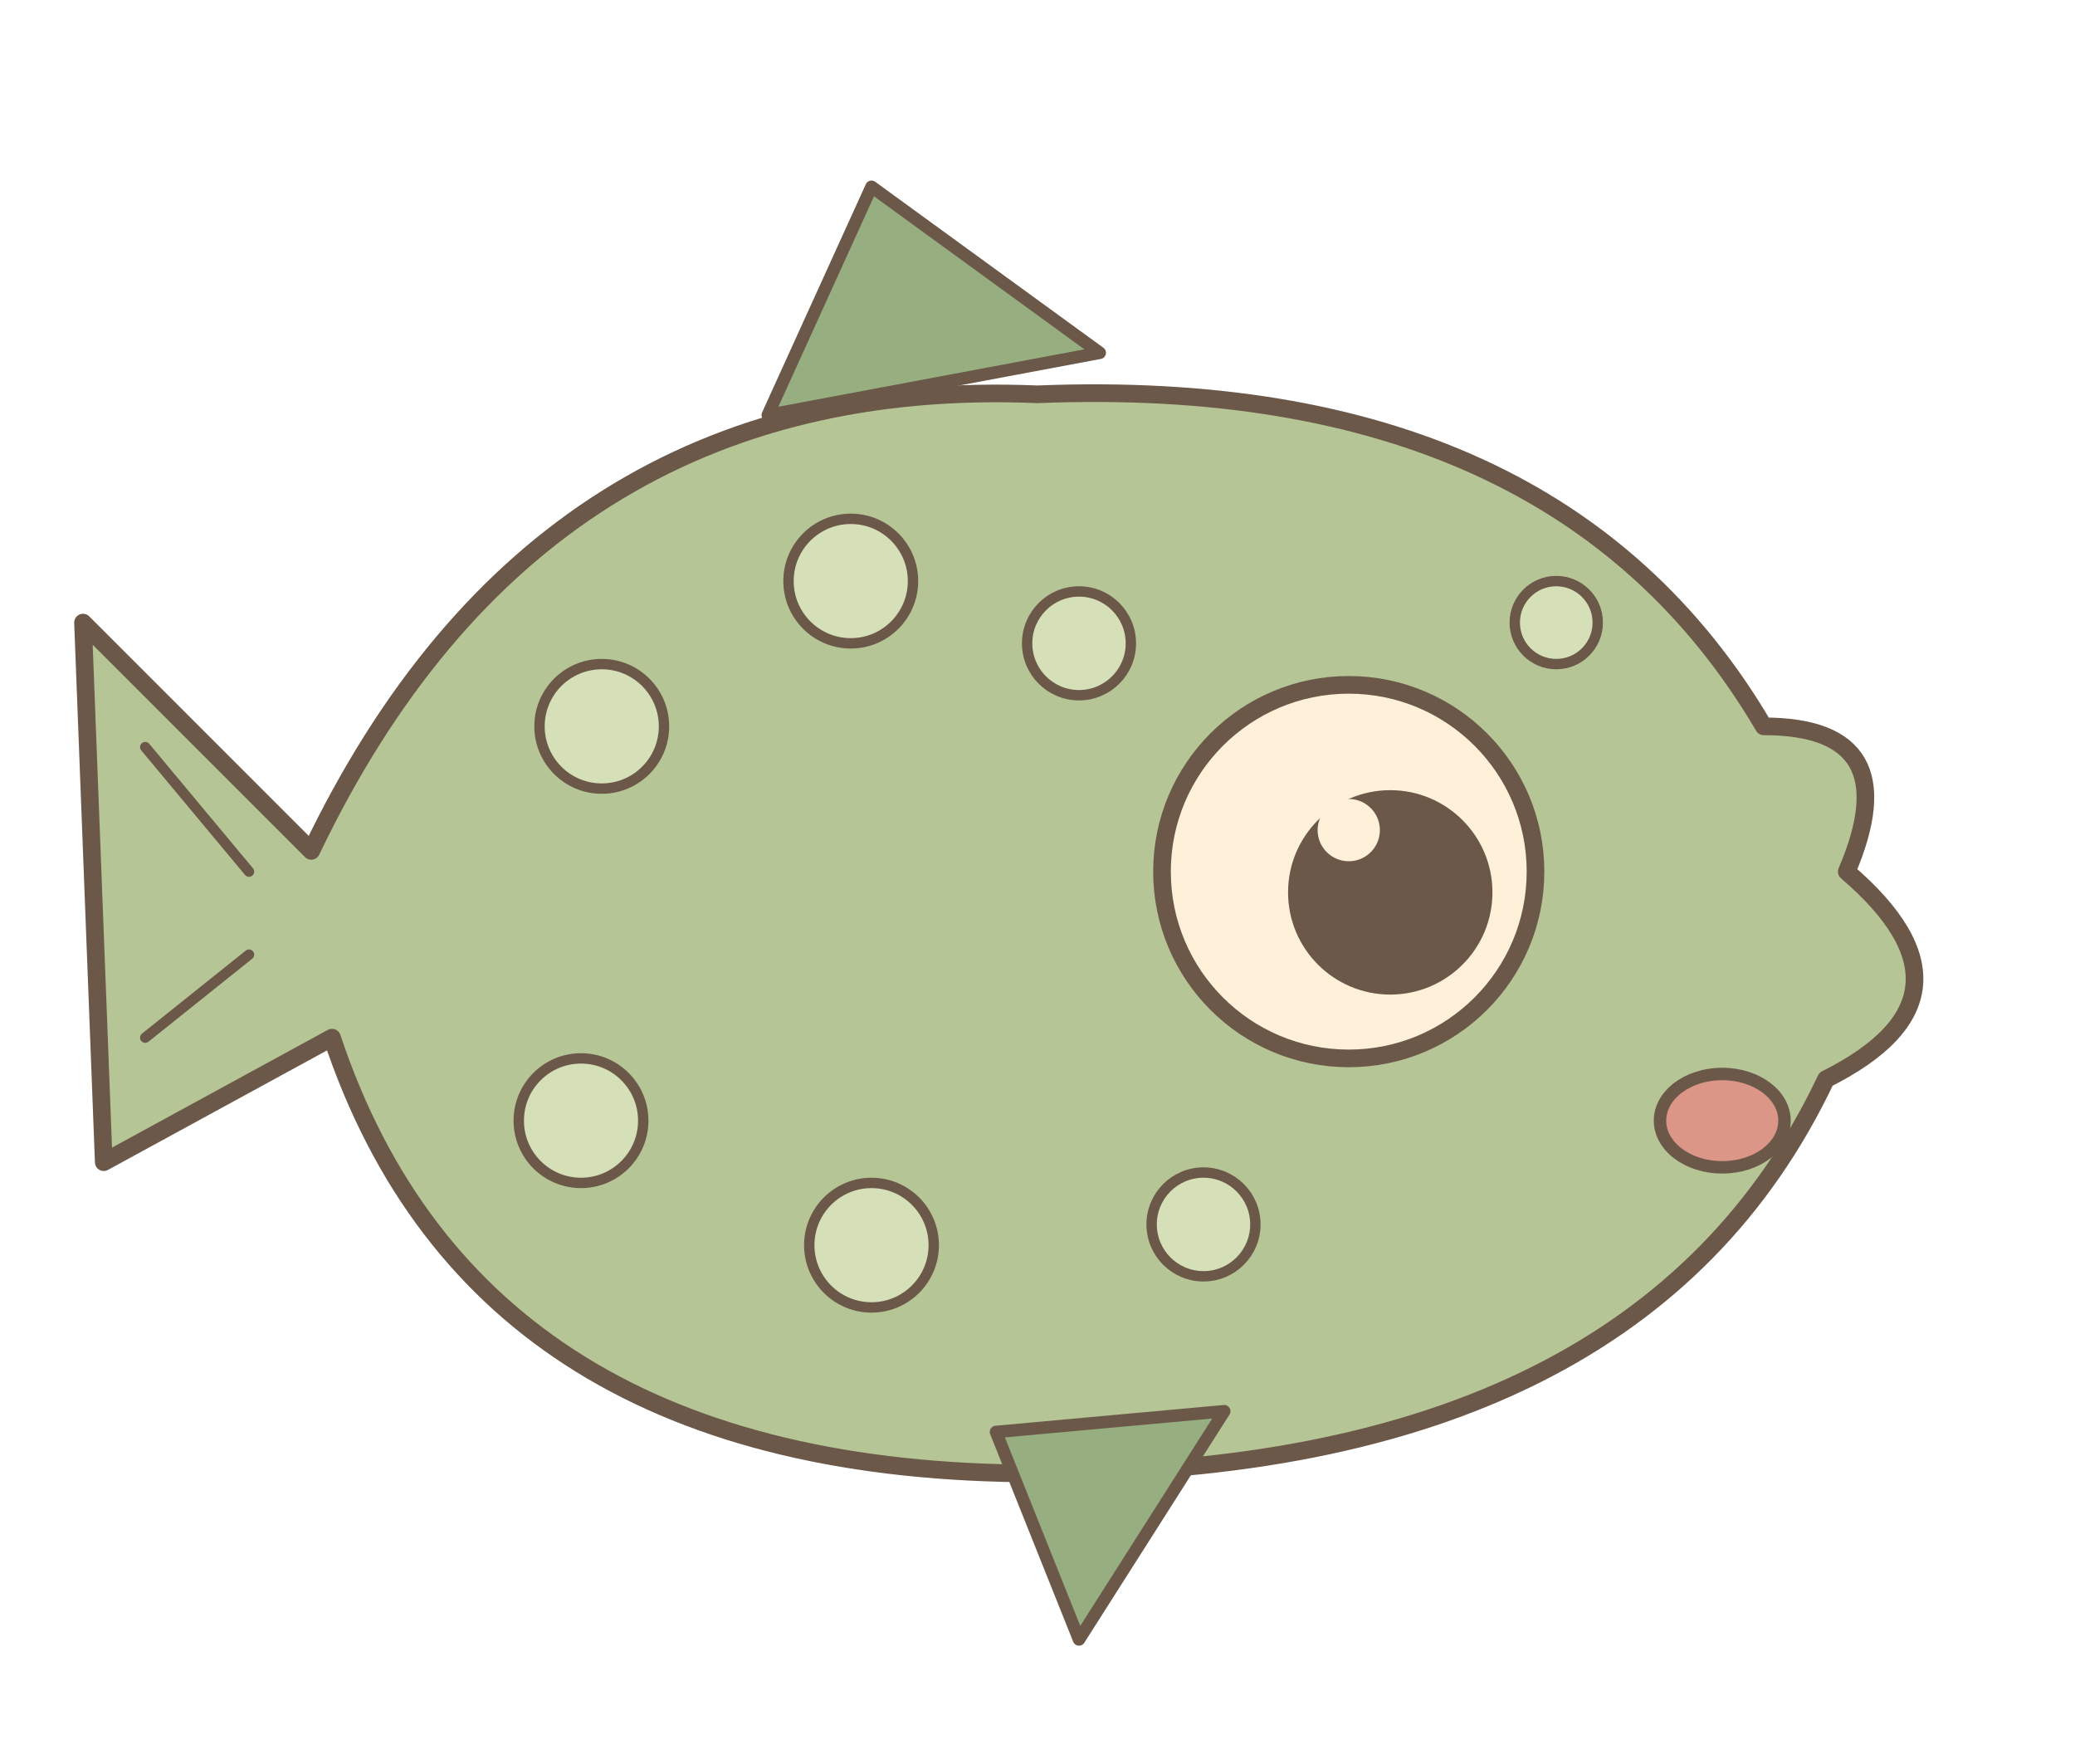
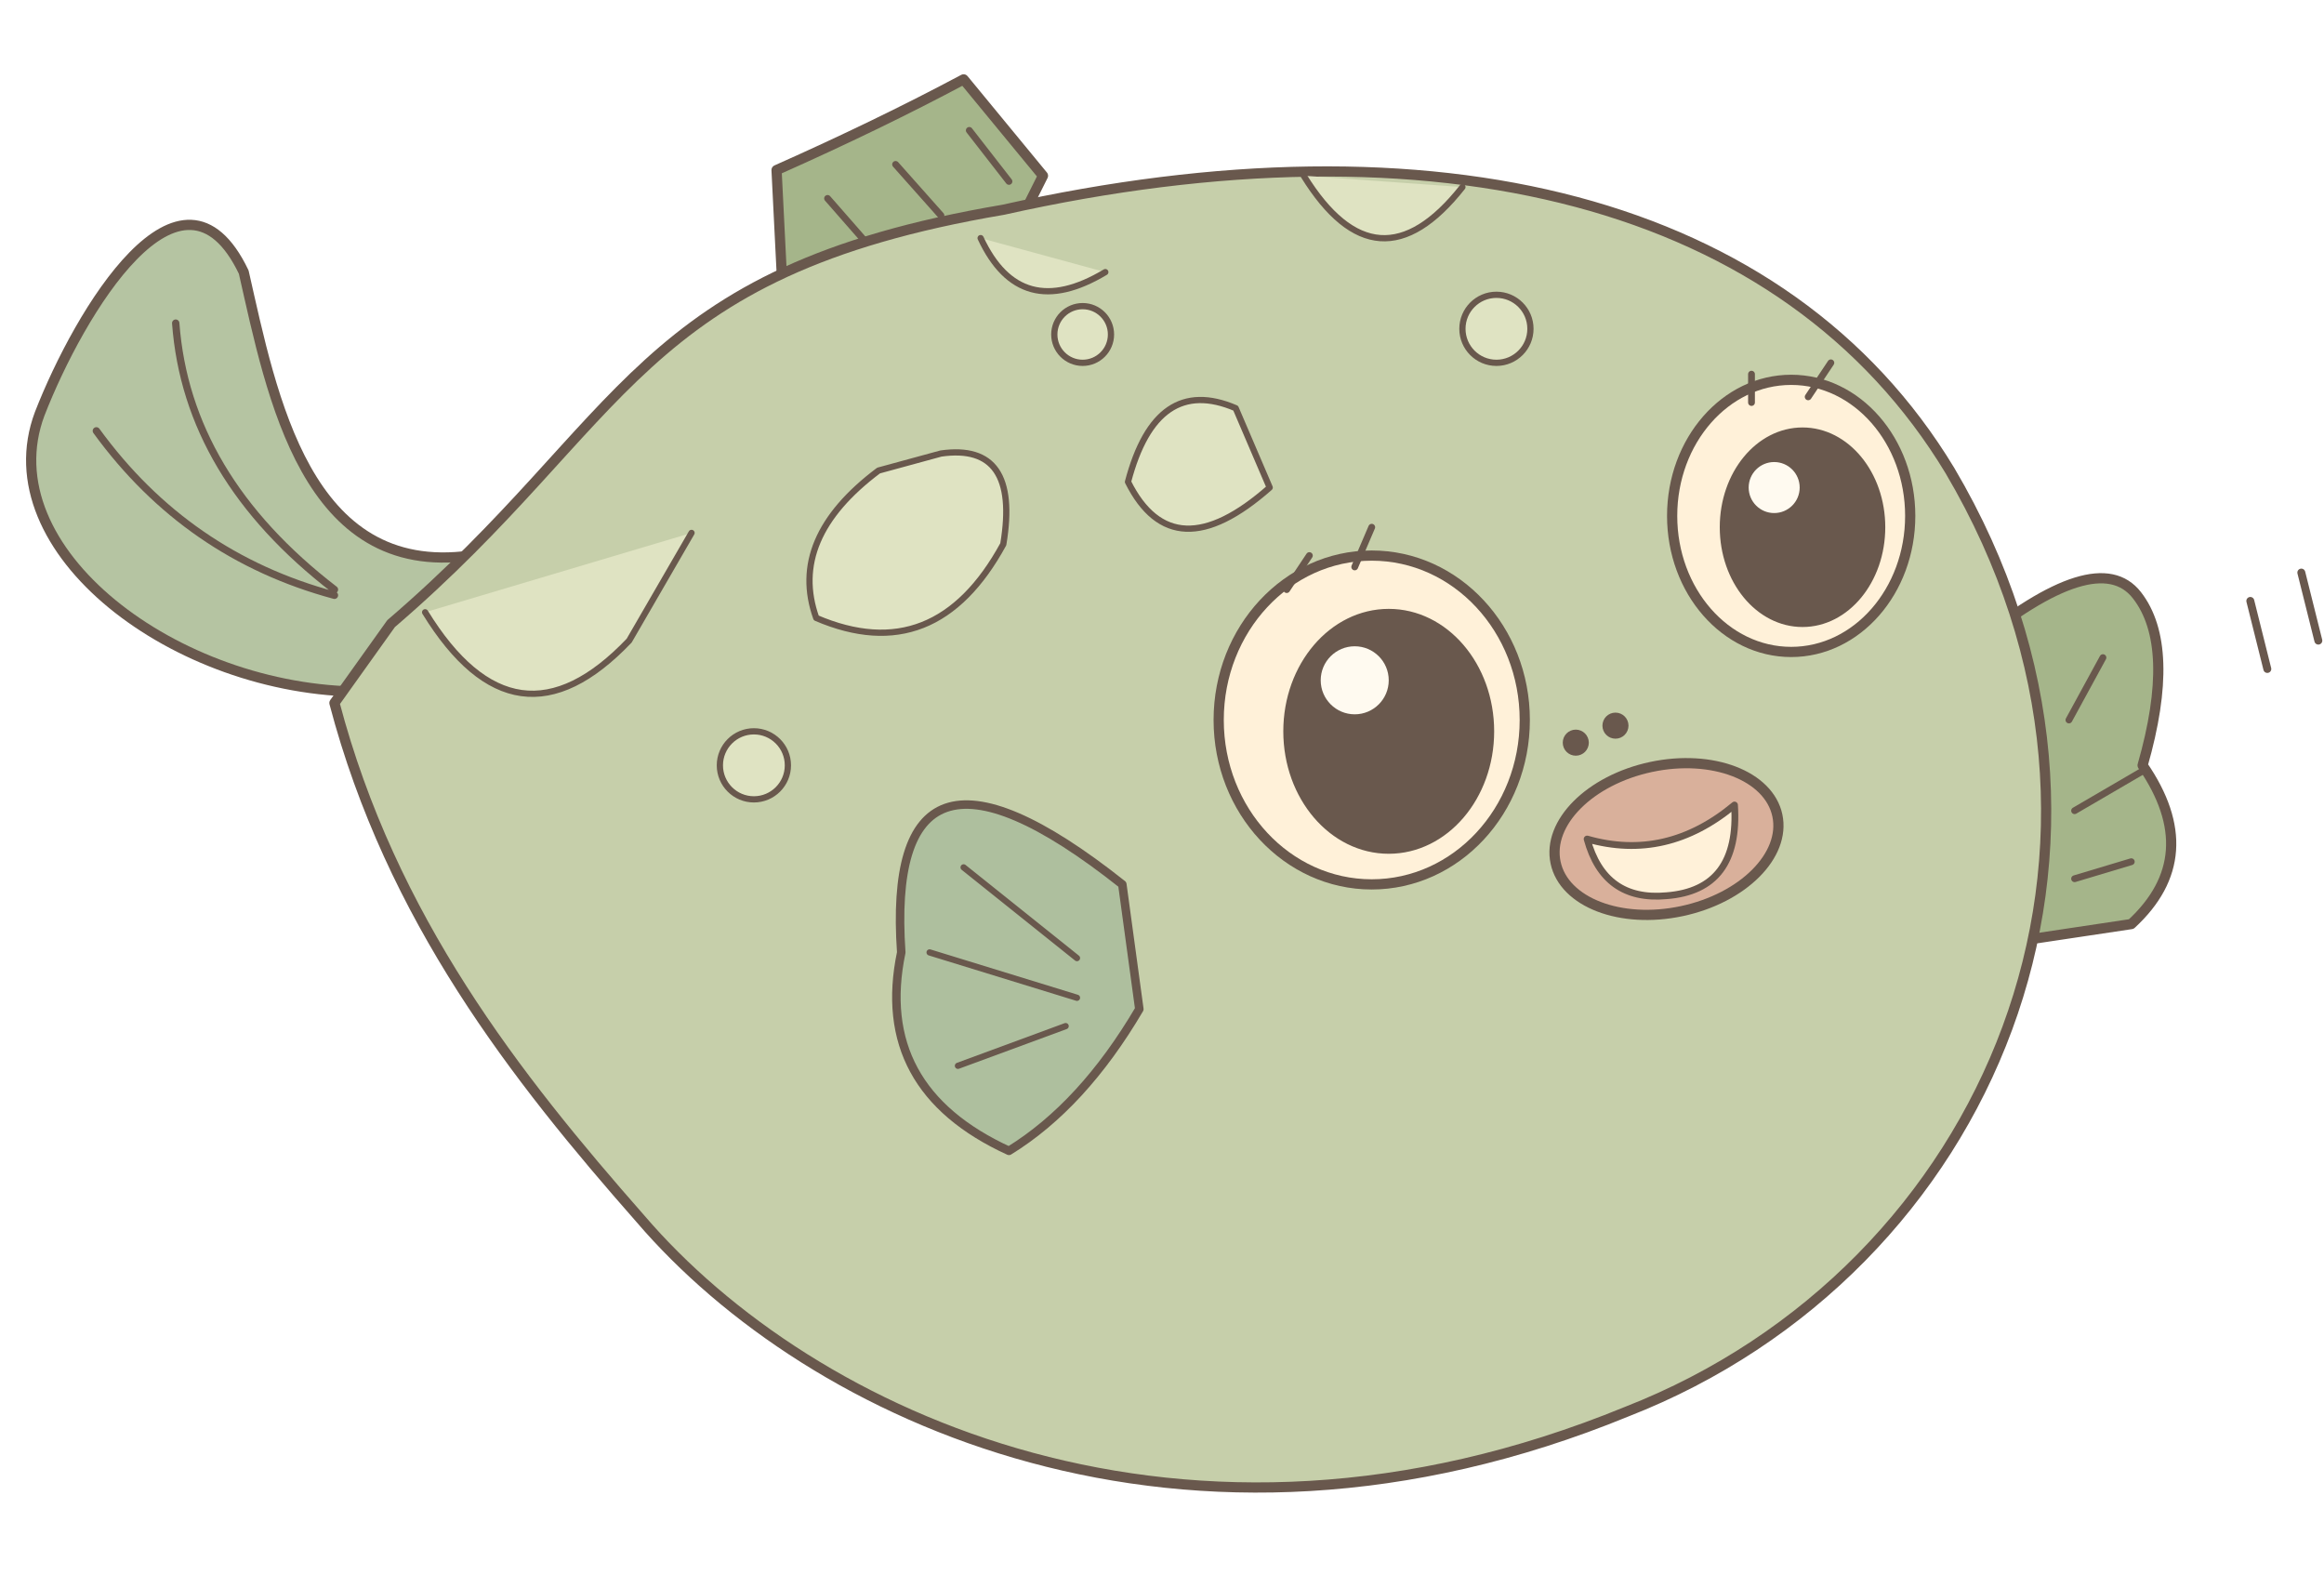
- <svg xmlns="http://www.w3.org/2000/svg" viewBox="0 0 200 170" fill="none" stroke="#6c5849" stroke-width="1.7" stroke-linecap="round" stroke-linejoin="round">
-   <path d="M30 82L8 60L10 112L32 100Q46 142 100 142Q158 142 176 104Q192 96 178 84Q184 70 170 70Q150 36 100 38Q52 36 30 82Z" fill="#b5c595" />
-   <path d="M74 40L84 18L106 34Z" fill="#96ae80" stroke-width="1.2" />
-   <path d="M96 138L104 158L118 136Z" fill="#96ae80" stroke-width="1.2" />
-   <g fill="#d5dfb8" stroke-width="1">
-     <circle cx="58" cy="70" r="6" />
-     <circle cx="82" cy="56" r="6" />
-     <circle cx="104" cy="62" r="5" />
-     <circle cx="56" cy="108" r="6" />
-     <circle cx="84" cy="120" r="6" />
-     <circle cx="116" cy="118" r="5" />
-     <circle cx="150" cy="60" r="4" />
-   </g>
-   <circle cx="130" cy="84" r="18" fill="#fff0d9" />
-   <circle cx="134" cy="86" r="9" fill="#6c5849" />
-   <circle cx="130" cy="80" r="3" fill="#fff0d9" stroke="none" />
-   <ellipse cx="166" cy="108" rx="6" ry="4.5" fill="#dc9688" stroke-width="1.2" />
-   <path d="M14 72l10 12M14 100l10-8" stroke-width="1" />
+ <svg xmlns="http://www.w3.org/2000/svg" viewBox="0 0 410 280" fill="none" stroke="#69584d" stroke-width="1.8" stroke-linecap="round" stroke-linejoin="round">
+   <path d="M83 98C54 102 48 70 43 48C32 25 14 55 7 73C-2 97 31 122 64 122" fill="#b5c4a2" />
+   <path d="M17 76Q33 98 59 105M31 57Q33 84 59 104" stroke-width="1.3" />
+   <path d="M138 50L137 30Q155 22 170 14L184 31L174 51" fill="#a5b58a" />
+   <path d="M146 35L153 43M158 29L166 38M171 23L178 32" stroke-width="1.2" />
+   <path d="M348 114Q370 96 377 105Q384 114 378 135Q389 151 376 163L356 166" fill="#a5b58a" />
+   <path d="M371 116L365 127M378 136L366 143M376 152L366 155" stroke-width="1.2" />
+   <path d="M69 110C111 74 112 48 177 37C253 20 315 35 344 83C383 149 351 224 287 249C209 281 143 250 113 215C91 190 69 162 59 124Z" fill="#c6cfaa" />
+   <path d="M75 108Q91 134 111 113L122 94M173 42Q180 57 195 48M230 31Q243 52 258 33" fill="#dfe3c2" stroke-width="1.1" />
+   <path d="M155 83Q139 95 144 109Q165 118 177 96Q180 78 166 80ZM218 72Q204 66 199 85Q207 101 224 86Z" fill="#dfe3c2" stroke-width="1.1" />
+   <circle cx="133" cy="135" r="6" fill="#dfe3c2" stroke-width="1.1" />
+   <circle cx="191" cy="59" r="5" fill="#dfe3c2" stroke-width="1.1" />
+   <circle cx="264" cy="58" r="6" fill="#dfe3c2" stroke-width="1.1" />
+   <path d="M198 156C169 133 157 139 159 168Q154 192 178 203Q191 195 201 178Z" fill="#aebf9e" stroke-width="1.5" />
+   <path d="M170 153L190 169M164 168L190 176M169 188L188 181" stroke-width="1.1" />
+   <ellipse cx="242" cy="127" rx="27" ry="29" fill="#fff1d9" />
+   <ellipse cx="245" cy="129" rx="18" ry="21" fill="#69584d" stroke-width="1.2" />
+   <ellipse cx="316" cy="91" rx="21" ry="24" fill="#fff1d9" />
+   <ellipse cx="318" cy="93" rx="14" ry="17" fill="#69584d" stroke-width="1.2" />
+   <circle cx="239" cy="120" r="6" fill="#fffaf0" stroke="none" />
+   <circle cx="313" cy="86" r="4.5" fill="#fffaf0" stroke="none" />
+   <path d="M227 104L231 98M239 100L242 93M309 71L309 66M319 70L323 64" stroke-width="1.2" />
+   <ellipse cx="294" cy="148" rx="20" ry="13" transform="rotate(-12 294 148)" fill="#d9b09b" />
+   <path d="M280 148Q294 152 306 142Q307 157 294 158Q283 159 280 148Z" fill="#fff1d9" stroke-width="1.2" />
+   <circle cx="278" cy="131" r="1.4" fill="#69584d" />
+   <circle cx="285" cy="128" r="1.4" fill="#69584d" />
+   <path d="M397 106L400 118M406 101L409 113" stroke-width="1.4" />
</svg>
